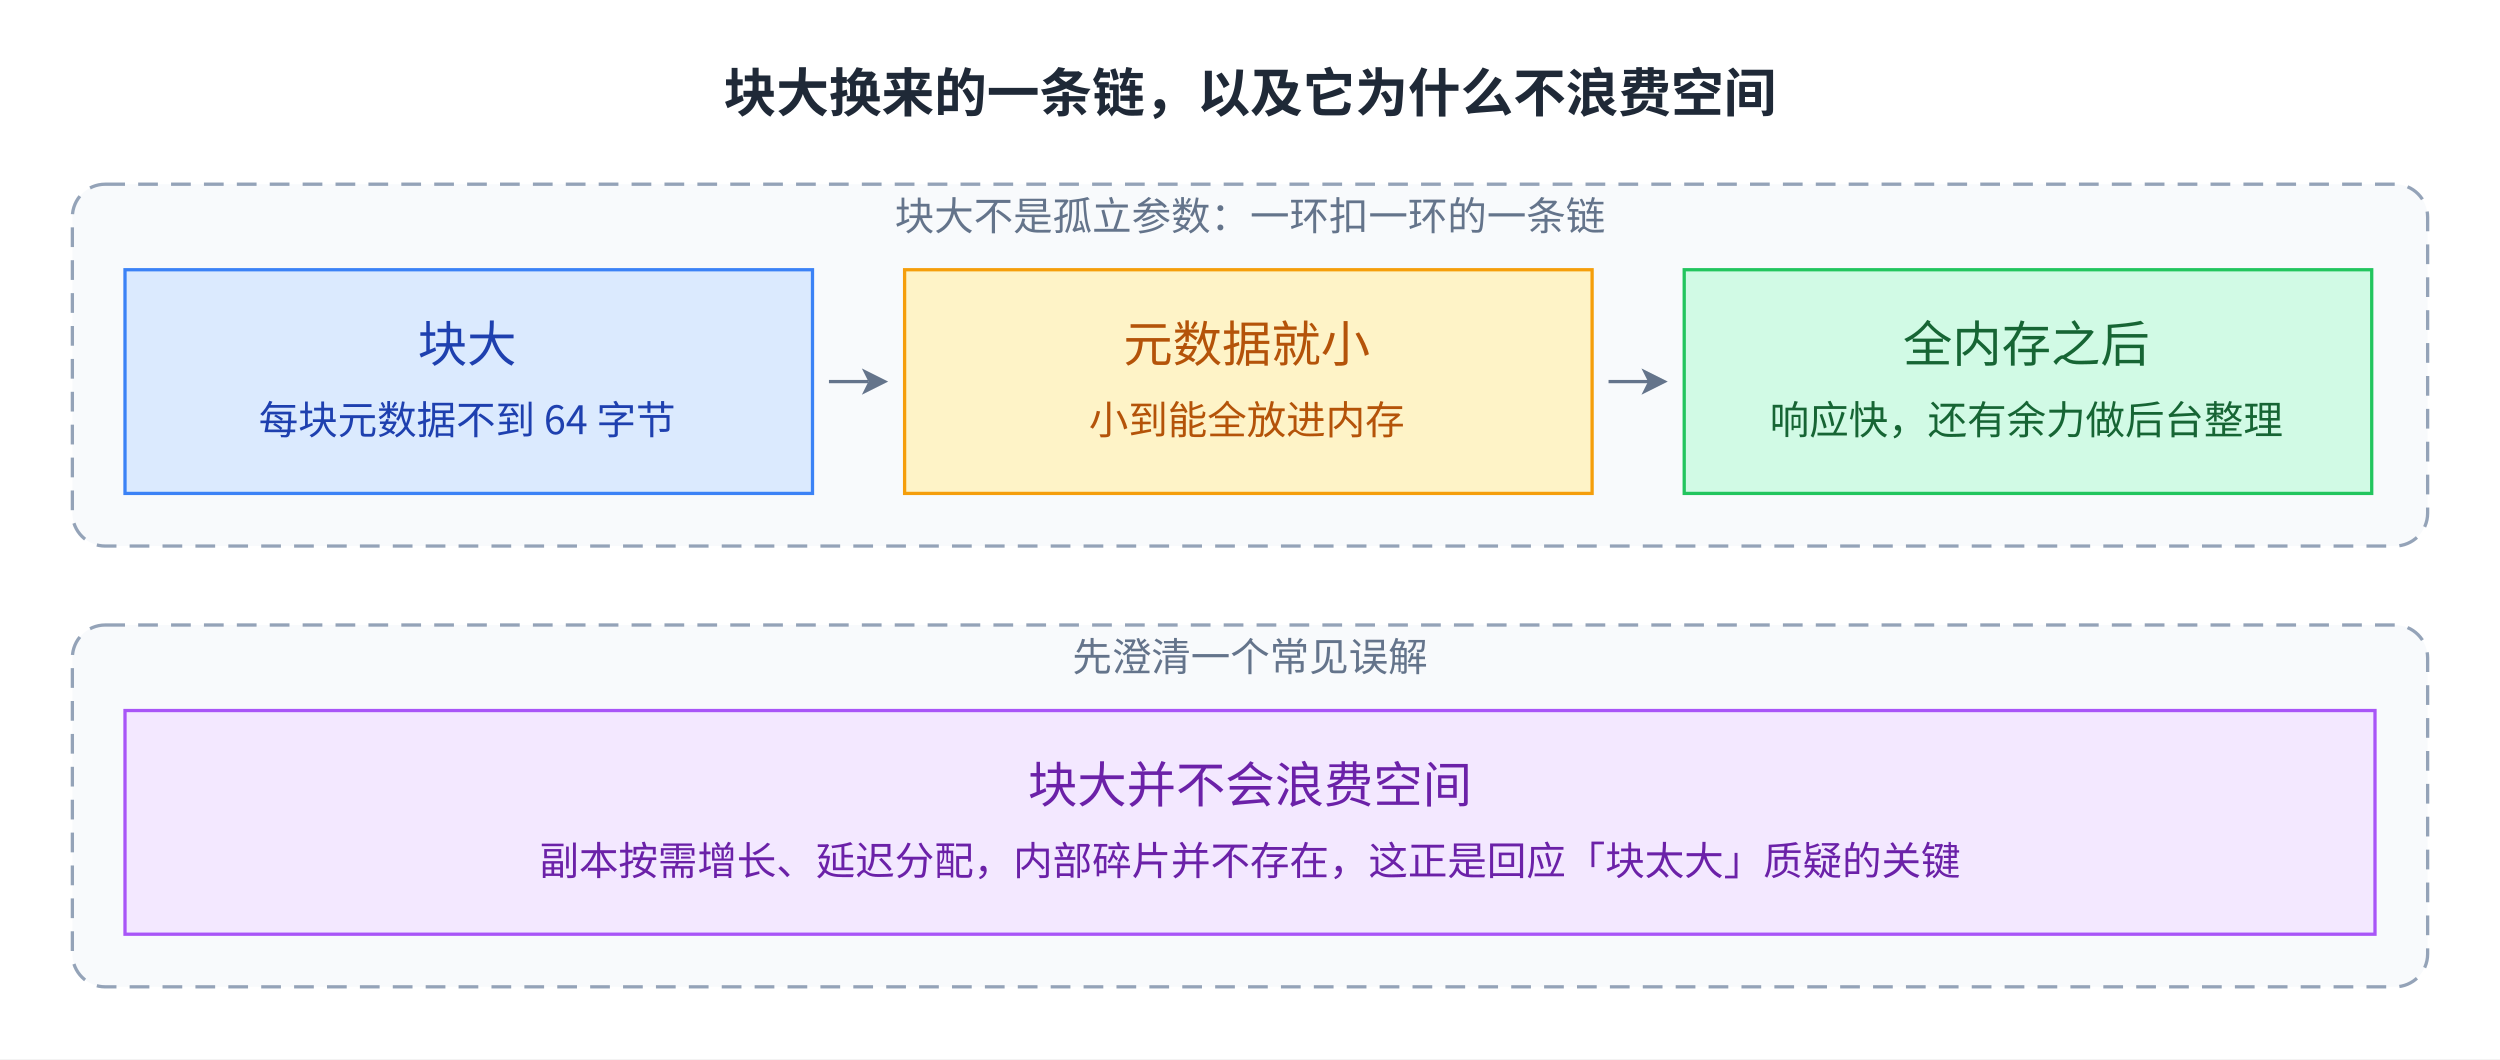
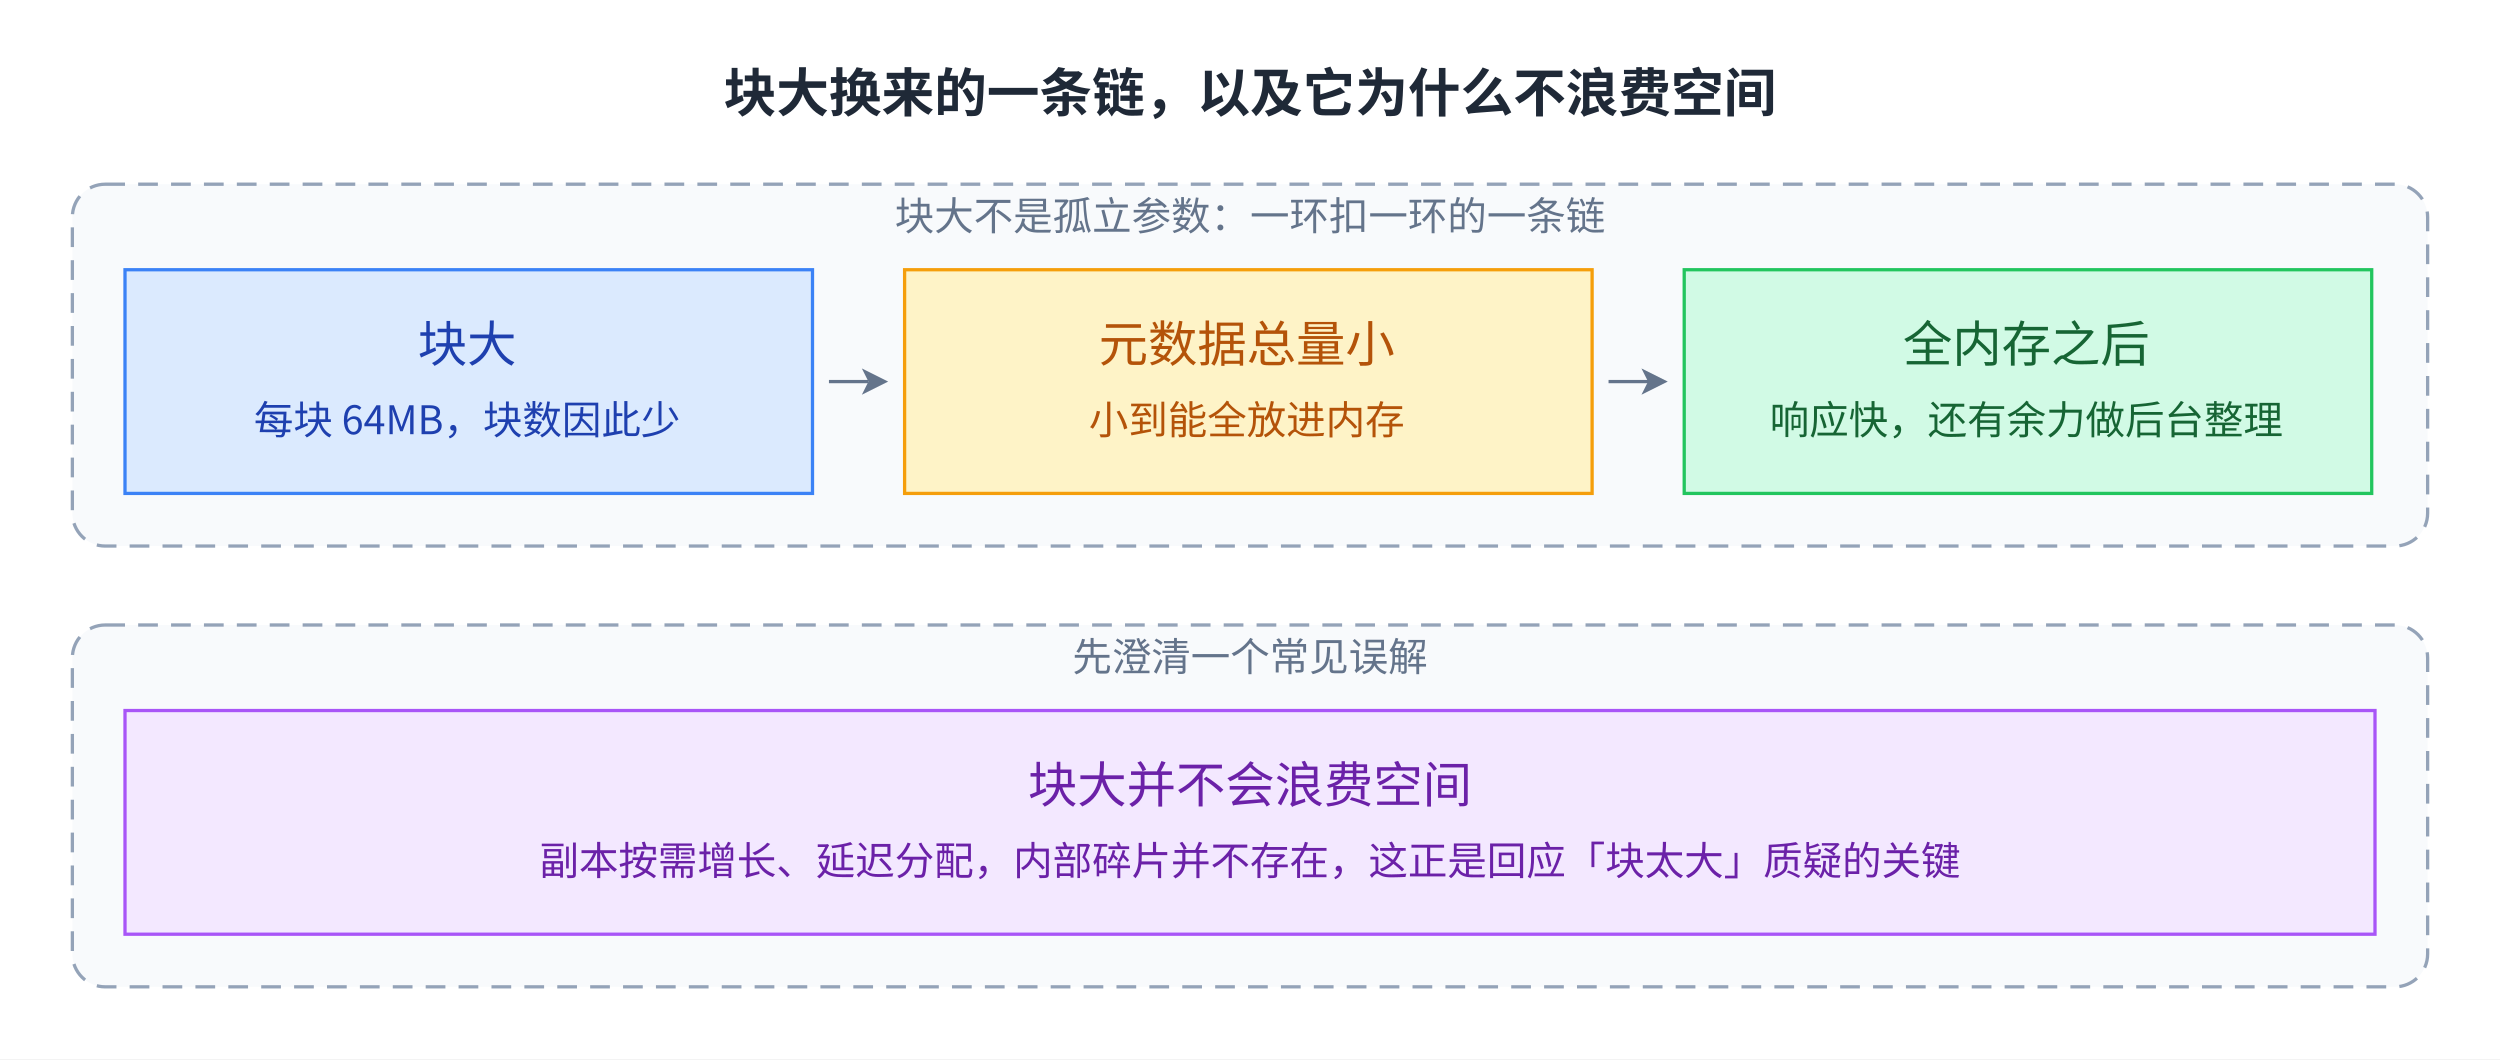
<svg xmlns="http://www.w3.org/2000/svg" viewBox="0 0 760 322" width="760" height="322" role="img" aria-labelledby="fig-gfs-7-title fig-gfs-7-desc">
  <defs>
    <style>
      text { font-family: 'PingFang SC', 'Microsoft YaHei', 'Noto Sans CJK SC', system-ui, sans-serif; }
    </style>
    <marker id="arrow" markerWidth="8" markerHeight="8" refX="2" refY="4" orient="auto" markerUnits="userSpaceOnUse">
      <path d="M0,0 L8,4 L0,8 L2,4 z" fill="#64748b" />
    </marker>
  </defs>
  <rect x="0" y="0" width="760" height="322" fill="#ffffff" />
  <text x="380" y="34" font-size="16" font-weight="600" fill="#1f2937" text-anchor="middle">块大换来的一条链，以及它为什么不浪费空间</text>
  <rect x="22" y="56" width="716" height="110" rx="10" fill="#f8fafc" stroke="#94a3b8" stroke-dasharray="6,4" />
  <text x="380" y="70" font-size="12" fill="#64748b" text-anchor="middle">块大不是孤立参数：一环扣一环的一条链</text>
  <rect x="22" y="190" width="716" height="110" rx="10" fill="#f8fafc" stroke="#94a3b8" stroke-dasharray="6,4" />
  <text x="380" y="204" font-size="12" fill="#64748b" text-anchor="middle">先澄清一个常见误解</text>
  <path d="M252,116 L264,116" fill="none" stroke="#64748b" marker-end="url(#arrow)" />
  <path d="M489,116 L501,116" fill="none" stroke="#64748b" marker-end="url(#arrow)" />
  <rect x="38" y="82" width="209" height="68" fill="#dbeafe" stroke="#3b82f6" />
  <text x="142" y="110" font-size="15" fill="#1e40af" text-anchor="middle">块大</text>
-   <text x="142" y="132" font-size="12" fill="#1e40af" text-anchor="middle">每块元数据不到 64 字节</text>
+   <text x="142" y="132" font-size="12" fill="#1e40af" text-anchor="middle">每块 64MB，块数因此少</text>
  <rect x="275" y="82" width="209" height="68" fill="#fef3c7" stroke="#f59e0b" />
-   <text x="379" y="110" font-size="15" fill="#b45309" text-anchor="middle">元数据就小</text>
+   <text x="379" y="110" font-size="15" fill="#b45309" text-anchor="middle">元数据总量小</text>
  <text x="379" y="132" font-size="12" fill="#b45309" text-anchor="middle">小到能全放进内存</text>
  <rect x="512" y="82" width="209" height="68" fill="#d1fae5" stroke="#22c55e" />
  <text x="616" y="110" font-size="15" fill="#166534" text-anchor="middle">全内存之后</text>
  <text x="616" y="132" font-size="12" fill="#166534" text-anchor="middle">响应快，还有余力做后台整理</text>
  <rect x="38" y="216" width="684" height="68" fill="#f3e8ff" stroke="#a855f7" />
  <text x="380" y="244" font-size="15" fill="#6b21a8" text-anchor="middle">块大并不会浪费空间</text>
  <text x="380" y="266" font-size="12" fill="#6b21a8" text-anchor="middle">副本按需增长、延迟分配，内部碎片并不存在，这正是回应「块太大」质疑的关键</text>
</svg>
